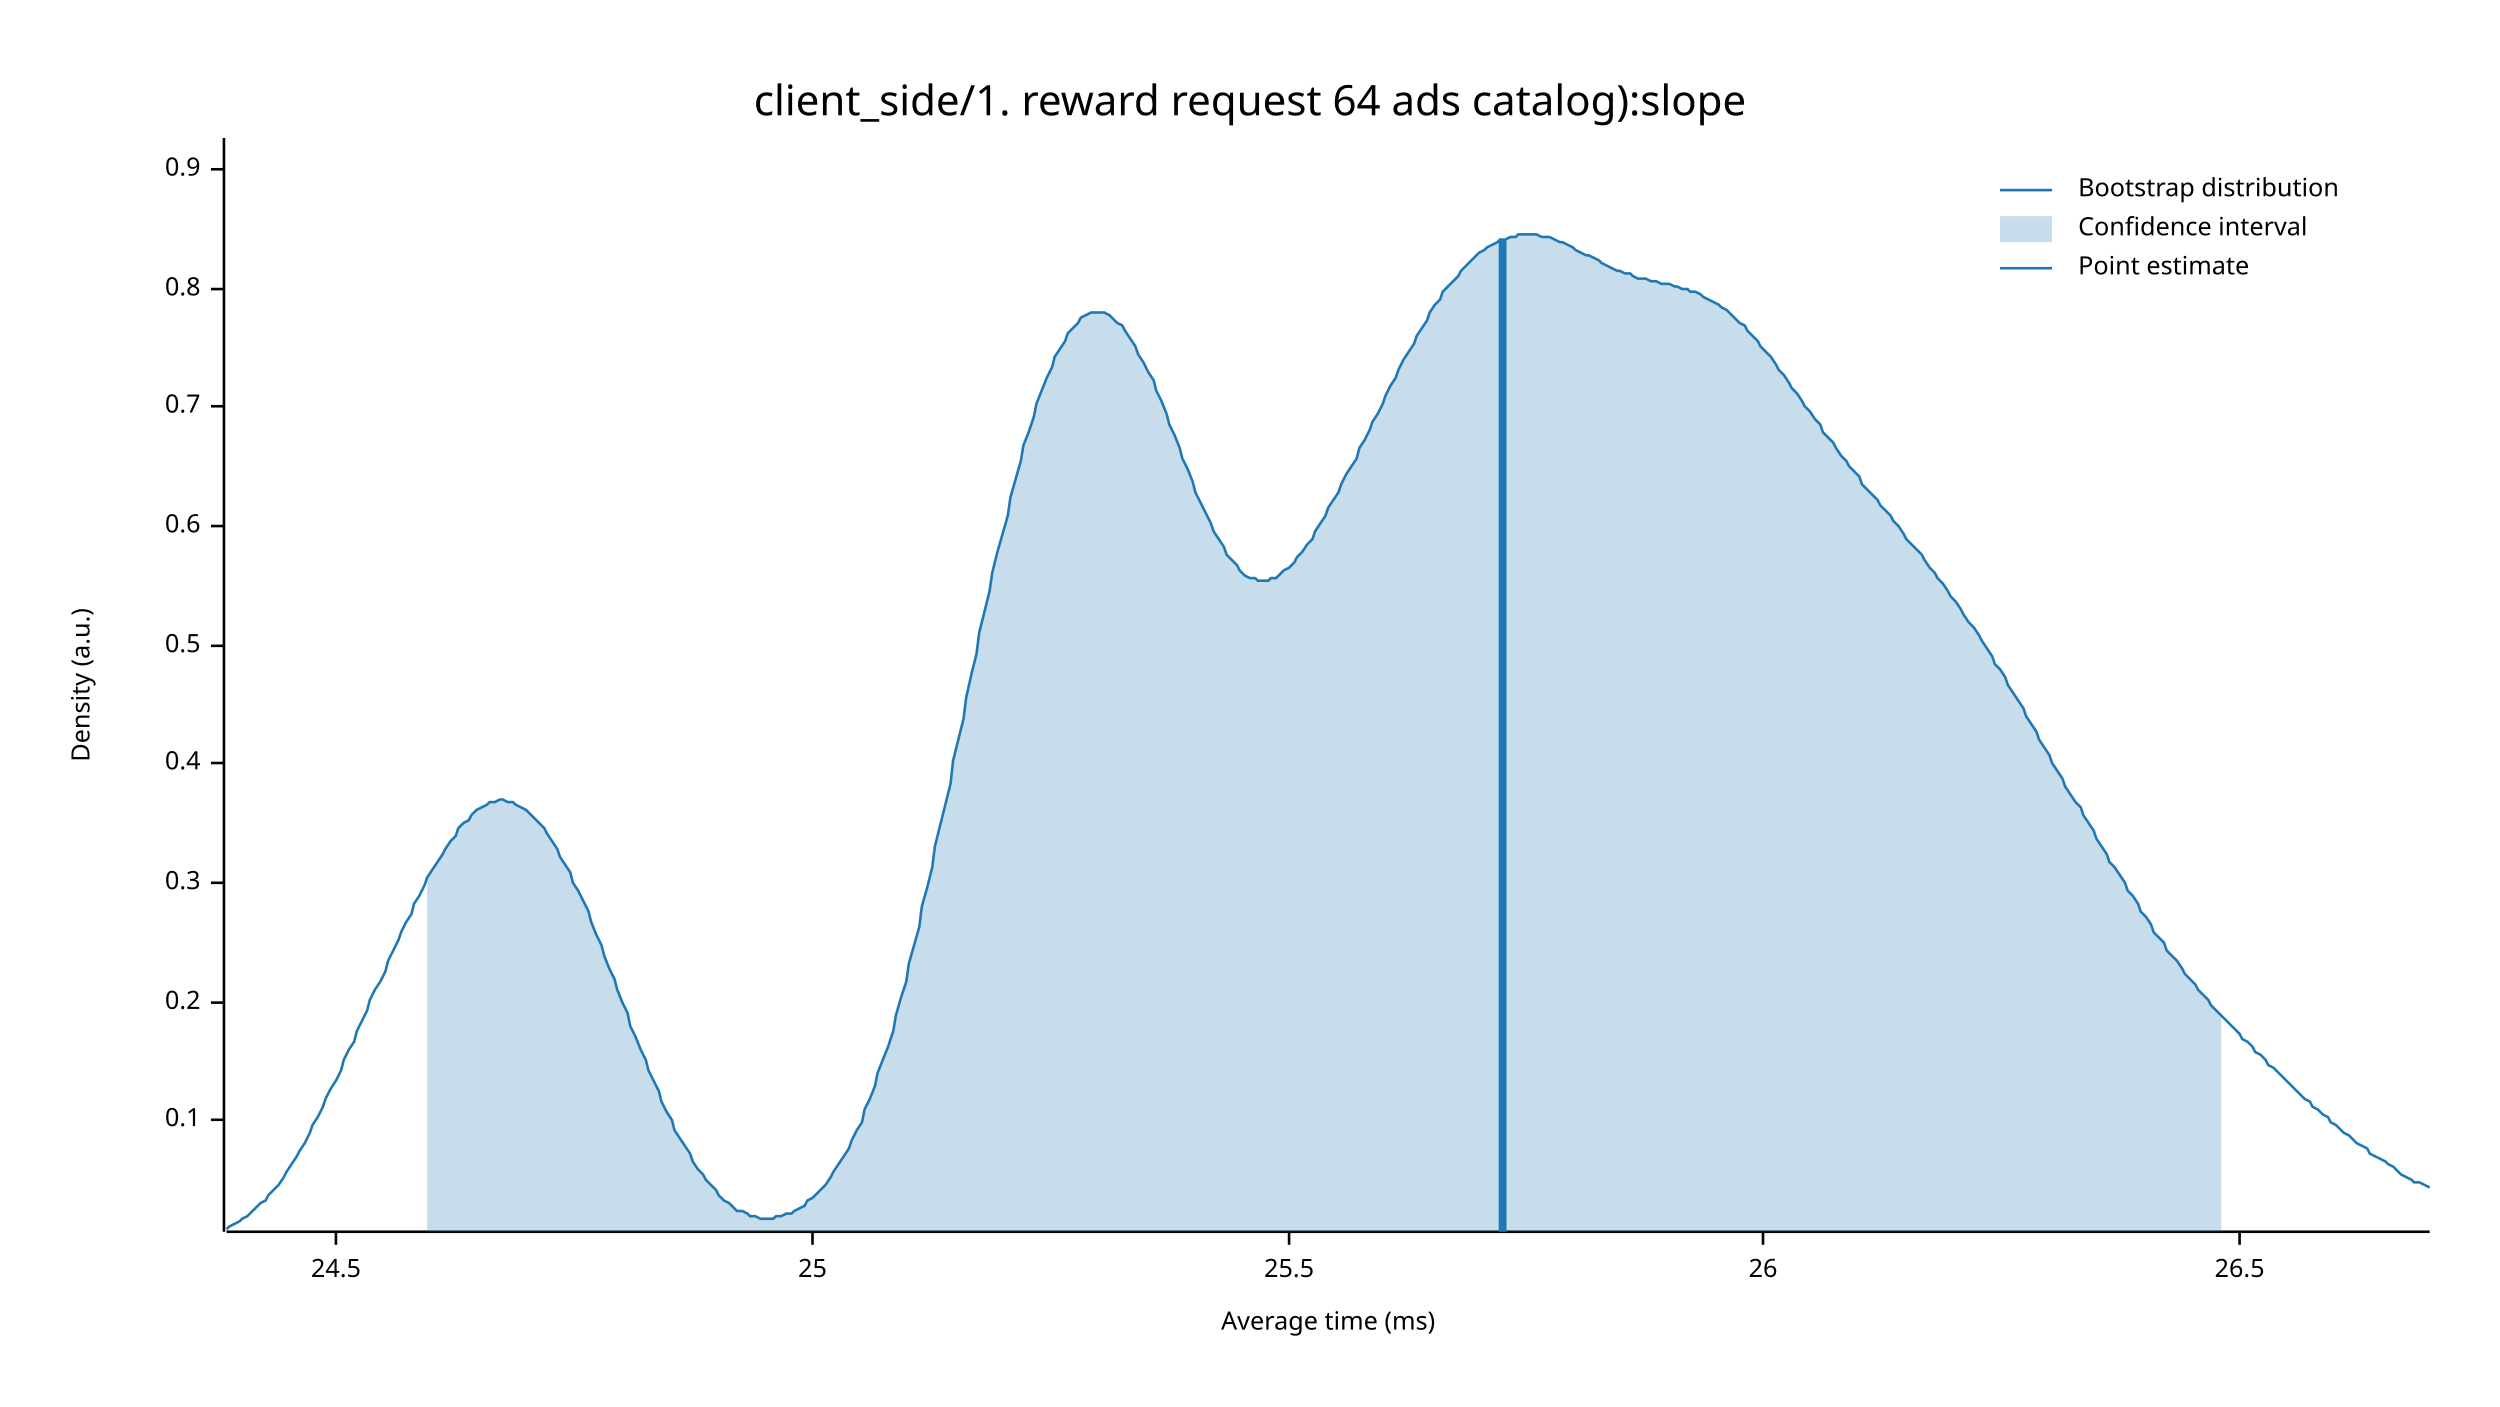
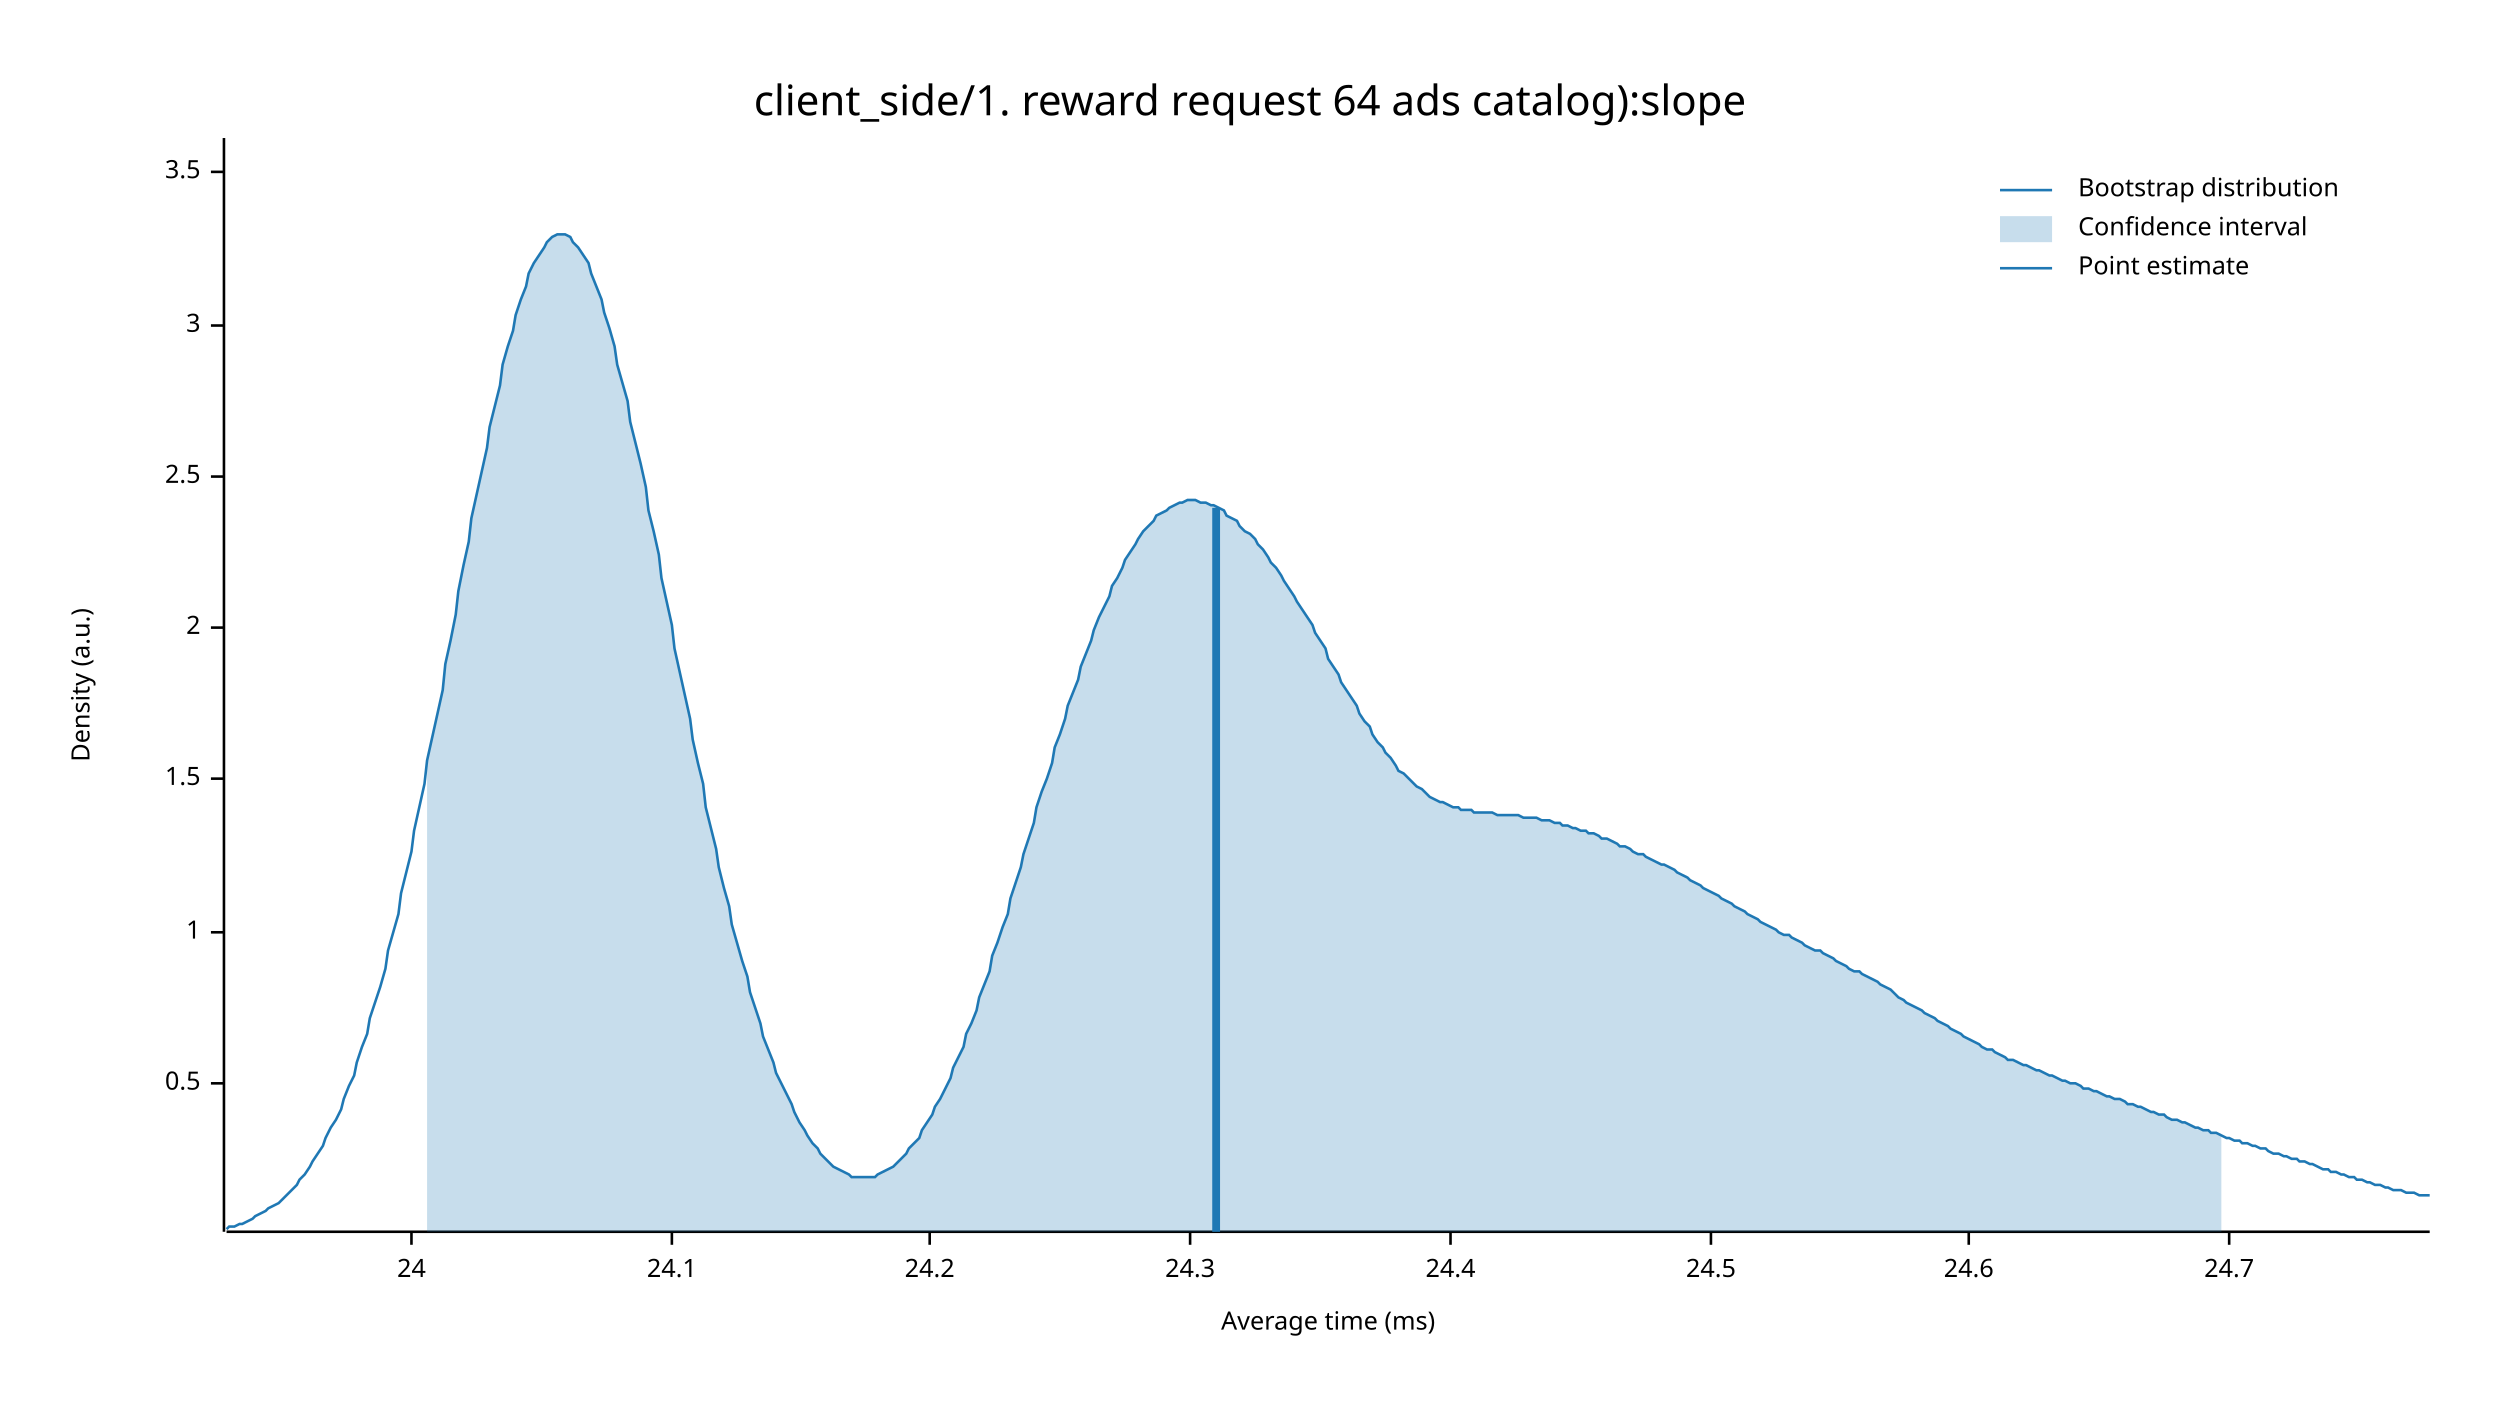
<svg xmlns="http://www.w3.org/2000/svg" width="960" height="540" viewBox="0 0 960 540">
  <text x="480" y="32" dy="0.76em" text-anchor="middle" font-family="sans-serif" font-size="16.129" opacity="1" fill="#000000">
client_side/1. reward request 64 ads catalog):slope
</text>
  <text x="27" y="263" dy="0.76em" text-anchor="middle" font-family="sans-serif" font-size="9.677" opacity="1" fill="#000000" transform="rotate(270, 27, 263)">
Density (a.u.)
</text>
  <text x="510" y="513" dy="-0.5ex" text-anchor="middle" font-family="sans-serif" font-size="9.677" opacity="1" fill="#000000">
Average time (ms)
</text>
  <polyline fill="none" opacity="1" stroke="#000000" stroke-width="1" points="86,53 86,473 " />
-   <text x="77" y="430" dy="0.5ex" text-anchor="end" font-family="sans-serif" font-size="9.677" opacity="1" fill="#000000">
- 0.1
- </text>
-   <polyline fill="none" opacity="1" stroke="#000000" stroke-width="1" points="81,430 86,430 " />
-   <text x="77" y="385" dy="0.5ex" text-anchor="end" font-family="sans-serif" font-size="9.677" opacity="1" fill="#000000">
- 0.2
- </text>
-   <polyline fill="none" opacity="1" stroke="#000000" stroke-width="1" points="81,385 86,385 " />
-   <text x="77" y="339" dy="0.5ex" text-anchor="end" font-family="sans-serif" font-size="9.677" opacity="1" fill="#000000">
- 0.3
- </text>
-   <polyline fill="none" opacity="1" stroke="#000000" stroke-width="1" points="81,339 86,339 " />
-   <text x="77" y="293" dy="0.5ex" text-anchor="end" font-family="sans-serif" font-size="9.677" opacity="1" fill="#000000">
- 0.4
- </text>
-   <polyline fill="none" opacity="1" stroke="#000000" stroke-width="1" points="81,293 86,293 " />
-   <text x="77" y="248" dy="0.5ex" text-anchor="end" font-family="sans-serif" font-size="9.677" opacity="1" fill="#000000">
+   <text x="77" y="416" dy="0.5ex" text-anchor="end" font-family="sans-serif" font-size="9.677" opacity="1" fill="#000000">
0.5
</text>
-   <polyline fill="none" opacity="1" stroke="#000000" stroke-width="1" points="81,248 86,248 " />
-   <text x="77" y="202" dy="0.5ex" text-anchor="end" font-family="sans-serif" font-size="9.677" opacity="1" fill="#000000">
- 0.6
+   <polyline fill="none" opacity="1" stroke="#000000" stroke-width="1" points="81,416 86,416 " />
+   <text x="77" y="358" dy="0.5ex" text-anchor="end" font-family="sans-serif" font-size="9.677" opacity="1" fill="#000000">
+ 1
</text>
-   <polyline fill="none" opacity="1" stroke="#000000" stroke-width="1" points="81,202 86,202 " />
-   <text x="77" y="156" dy="0.5ex" text-anchor="end" font-family="sans-serif" font-size="9.677" opacity="1" fill="#000000">
- 0.7
+   <polyline fill="none" opacity="1" stroke="#000000" stroke-width="1" points="81,358 86,358 " />
+   <text x="77" y="299" dy="0.5ex" text-anchor="end" font-family="sans-serif" font-size="9.677" opacity="1" fill="#000000">
+ 1.5
</text>
-   <polyline fill="none" opacity="1" stroke="#000000" stroke-width="1" points="81,156 86,156 " />
-   <text x="77" y="111" dy="0.5ex" text-anchor="end" font-family="sans-serif" font-size="9.677" opacity="1" fill="#000000">
- 0.8
+   <polyline fill="none" opacity="1" stroke="#000000" stroke-width="1" points="81,299 86,299 " />
+   <text x="77" y="241" dy="0.5ex" text-anchor="end" font-family="sans-serif" font-size="9.677" opacity="1" fill="#000000">
+ 2
</text>
-   <polyline fill="none" opacity="1" stroke="#000000" stroke-width="1" points="81,111 86,111 " />
-   <text x="77" y="65" dy="0.5ex" text-anchor="end" font-family="sans-serif" font-size="9.677" opacity="1" fill="#000000">
- 0.9
+   <polyline fill="none" opacity="1" stroke="#000000" stroke-width="1" points="81,241 86,241 " />
+   <text x="77" y="183" dy="0.5ex" text-anchor="end" font-family="sans-serif" font-size="9.677" opacity="1" fill="#000000">
+ 2.5
</text>
-   <polyline fill="none" opacity="1" stroke="#000000" stroke-width="1" points="81,65 86,65 " />
+   <polyline fill="none" opacity="1" stroke="#000000" stroke-width="1" points="81,183 86,183 " />
+   <text x="77" y="125" dy="0.5ex" text-anchor="end" font-family="sans-serif" font-size="9.677" opacity="1" fill="#000000">
+ 3
+ </text>
+   <polyline fill="none" opacity="1" stroke="#000000" stroke-width="1" points="81,125 86,125 " />
+   <text x="77" y="66" dy="0.5ex" text-anchor="end" font-family="sans-serif" font-size="9.677" opacity="1" fill="#000000">
+ 3.5
+ </text>
+   <polyline fill="none" opacity="1" stroke="#000000" stroke-width="1" points="81,66 86,66 " />
  <polyline fill="none" opacity="1" stroke="#000000" stroke-width="1" points="87,473 933,473 " />
-   <text x="129" y="483" dy="0.76em" text-anchor="middle" font-family="sans-serif" font-size="9.677" opacity="1" fill="#000000">
+   <text x="158" y="483" dy="0.76em" text-anchor="middle" font-family="sans-serif" font-size="9.677" opacity="1" fill="#000000">
+ 24
+ </text>
+   <polyline fill="none" opacity="1" stroke="#000000" stroke-width="1" points="158,473 158,478 " />
+   <text x="258" y="483" dy="0.76em" text-anchor="middle" font-family="sans-serif" font-size="9.677" opacity="1" fill="#000000">
+ 24.1
+ </text>
+   <polyline fill="none" opacity="1" stroke="#000000" stroke-width="1" points="258,473 258,478 " />
+   <text x="357" y="483" dy="0.76em" text-anchor="middle" font-family="sans-serif" font-size="9.677" opacity="1" fill="#000000">
+ 24.2
+ </text>
+   <polyline fill="none" opacity="1" stroke="#000000" stroke-width="1" points="357,473 357,478 " />
+   <text x="457" y="483" dy="0.76em" text-anchor="middle" font-family="sans-serif" font-size="9.677" opacity="1" fill="#000000">
+ 24.3
+ </text>
+   <polyline fill="none" opacity="1" stroke="#000000" stroke-width="1" points="457,473 457,478 " />
+   <text x="557" y="483" dy="0.76em" text-anchor="middle" font-family="sans-serif" font-size="9.677" opacity="1" fill="#000000">
+ 24.4
+ </text>
+   <polyline fill="none" opacity="1" stroke="#000000" stroke-width="1" points="557,473 557,478 " />
+   <text x="657" y="483" dy="0.76em" text-anchor="middle" font-family="sans-serif" font-size="9.677" opacity="1" fill="#000000">
24.5
</text>
-   <polyline fill="none" opacity="1" stroke="#000000" stroke-width="1" points="129,473 129,478 " />
-   <text x="312" y="483" dy="0.76em" text-anchor="middle" font-family="sans-serif" font-size="9.677" opacity="1" fill="#000000">
- 25
+   <polyline fill="none" opacity="1" stroke="#000000" stroke-width="1" points="657,473 657,478 " />
+   <text x="756" y="483" dy="0.76em" text-anchor="middle" font-family="sans-serif" font-size="9.677" opacity="1" fill="#000000">
+ 24.6
</text>
-   <polyline fill="none" opacity="1" stroke="#000000" stroke-width="1" points="312,473 312,478 " />
-   <text x="495" y="483" dy="0.76em" text-anchor="middle" font-family="sans-serif" font-size="9.677" opacity="1" fill="#000000">
- 25.5
+   <polyline fill="none" opacity="1" stroke="#000000" stroke-width="1" points="756,473 756,478 " />
+   <text x="856" y="483" dy="0.76em" text-anchor="middle" font-family="sans-serif" font-size="9.677" opacity="1" fill="#000000">
+ 24.7
</text>
-   <polyline fill="none" opacity="1" stroke="#000000" stroke-width="1" points="495,473 495,478 " />
-   <text x="677" y="483" dy="0.76em" text-anchor="middle" font-family="sans-serif" font-size="9.677" opacity="1" fill="#000000">
- 26
- </text>
-   <polyline fill="none" opacity="1" stroke="#000000" stroke-width="1" points="677,473 677,478 " />
-   <text x="860" y="483" dy="0.76em" text-anchor="middle" font-family="sans-serif" font-size="9.677" opacity="1" fill="#000000">
- 26.5
- </text>
-   <polyline fill="none" opacity="1" stroke="#000000" stroke-width="1" points="860,473 860,478 " />
-   <polyline fill="none" opacity="1" stroke="#1F78B4" stroke-width="1" points="87,472 88,471 90,470 92,469 93,468 95,467 97,465 98,464 100,462 102,461 103,459 105,457 107,455 109,452 110,450 112,447 114,444 115,442 117,439 119,435 120,432 122,429 124,425 125,422 127,418 129,415 131,411 132,407 134,403 136,400 137,396 139,392 141,388 142,384 144,380 146,377 148,373 149,369 151,365 153,361 154,358 156,354 158,351 159,347 161,344 163,340 164,337 166,334 168,331 170,328 171,326 173,323 175,321 176,318 178,316 180,315 181,313 183,311 185,310 187,309 188,308 190,308 192,307 193,307 195,308 197,308 198,309 200,310 202,311 203,312 205,314 207,316 209,318 210,320 212,323 214,326 215,329 217,332 219,335 220,339 222,342 224,346 226,350 227,354 229,359 231,363 232,367 234,372 236,376 237,380 239,385 241,389 242,394 244,398 246,403 248,407 249,411 251,415 253,419 254,423 256,427 258,430 259,434 261,437 263,440 265,443 266,446 268,449 270,451 271,453 273,455 275,457 276,459 278,461 280,462 281,463 283,465 285,465 287,466 288,467 290,467 292,468 293,468 295,468 297,468 298,467 300,467 302,466 304,466 305,465 307,464 309,463 310,461 312,460 314,458 315,457 317,455 319,452 320,450 322,447 324,444 326,441 327,438 329,434 331,431 332,426 334,422 336,417 337,412 339,407 341,402 343,396 344,390 346,383 348,377 349,370 351,363 353,356 354,348 356,341 358,333 359,325 361,317 363,309 365,301 366,292 368,284 370,276 371,268 373,259 375,251 376,243 378,235 380,227 381,220 383,212 385,205 387,198 388,191 390,184 392,177 393,171 395,166 397,160 398,155 400,150 402,145 404,141 405,137 407,134 409,131 410,128 412,126 414,124 415,122 417,121 419,120 420,120 422,120 424,120 426,121 427,122 429,124 431,125 432,127 434,130 436,133 437,136 439,139 441,143 443,146 444,150 446,154 448,159 449,163 451,167 453,172 454,176 456,180 458,185 459,189 461,193 463,197 465,201 466,204 468,207 470,210 471,213 473,215 475,217 476,219 478,221 480,222 482,222 483,223 485,223 487,223 488,222 490,222 492,220 493,219 495,218 497,216 498,214 500,212 502,209 504,207 505,204 507,201 509,198 510,195 512,192 514,189 515,186 517,182 519,179 521,176 522,172 524,169 526,165 527,162 529,159 531,155 532,152 534,148 536,145 537,142 539,138 541,135 543,132 544,129 546,126 548,123 549,120 551,117 553,115 554,112 556,110 558,108 560,106 561,104 563,102 565,100 566,99 568,97 570,96 571,95 573,94 575,93 576,92 578,92 580,91 582,91 583,90 585,90 587,90 588,90 590,90 592,91 593,91 595,91 597,92 599,93 600,93 602,94 604,95 605,96 607,97 609,98 610,98 612,99 614,100 615,101 617,102 619,103 621,104 622,104 624,105 626,105 627,106 629,107 631,107 632,107 634,108 636,108 638,109 639,109 641,109 643,110 644,110 646,111 648,111 649,112 651,112 653,113 654,114 656,115 658,116 660,117 661,118 663,119 665,121 666,122 668,124 670,125 671,127 673,129 675,131 676,133 678,135 680,137 682,140 683,142 685,144 687,147 688,149 690,151 692,154 693,156 695,158 697,161 699,163 700,166 702,168 704,170 705,172 707,175 709,177 710,179 712,181 714,183 715,186 717,188 719,190 721,192 722,194 724,196 726,198 727,200 729,202 731,205 732,207 734,209 736,211 738,213 739,215 741,218 743,220 744,222 746,224 748,227 749,229 751,231 753,234 754,236 756,239 758,241 760,244 761,246 763,249 765,252 766,255 768,257 770,260 771,263 773,266 775,269 777,272 778,275 780,278 782,281 783,284 785,287 787,290 788,293 790,296 792,299 793,302 795,305 797,308 799,310 800,313 802,316 804,319 805,322 807,325 809,328 810,331 812,333 814,336 816,339 817,342 819,344 821,347 822,350 824,352 826,355 827,358 829,360 831,362 832,365 834,367 836,369 838,372 839,374 841,376 843,378 844,380 846,382 848,384 849,386 851,388 853,390 855,392 856,393 858,395 860,397 861,399 863,400 865,402 866,404 868,405 870,407 871,409 873,410 875,412 877,414 878,415 880,417 882,419 883,420 885,422 887,423 888,425 890,426 892,428 894,429 895,431 897,432 899,434 900,435 902,436 904,438 905,439 907,440 909,441 910,443 912,444 914,445 916,446 917,447 919,448 921,450 922,451 924,452 926,453 927,454 929,454 931,455 933,456 " />
-   <polygon opacity="0.25" fill="#1F78B4" points="164,337 166,334 168,331 170,328 171,326 173,323 175,321 176,318 178,316 180,315 181,313 183,311 185,310 187,309 188,308 190,308 192,307 193,307 195,308 197,308 198,309 200,310 202,311 203,312 205,314 207,316 209,318 210,320 212,323 214,326 215,329 217,332 219,335 220,339 222,342 224,346 226,350 227,354 229,359 231,363 232,367 234,372 236,376 237,380 239,385 241,389 242,394 244,398 246,403 248,407 249,411 251,415 253,419 254,423 256,427 258,430 259,434 261,437 263,440 265,443 266,446 268,449 270,451 271,453 273,455 275,457 276,459 278,461 280,462 281,463 283,465 285,465 287,466 288,467 290,467 292,468 293,468 295,468 297,468 298,467 300,467 302,466 304,466 305,465 307,464 309,463 310,461 312,460 314,458 315,457 317,455 319,452 320,450 322,447 324,444 326,441 327,438 329,434 331,431 332,426 334,422 336,417 337,412 339,407 341,402 343,396 344,390 346,383 348,377 349,370 351,363 353,356 354,348 356,341 358,333 359,325 361,317 363,309 365,301 366,292 368,284 370,276 371,268 373,259 375,251 376,243 378,235 380,227 381,220 383,212 385,205 387,198 388,191 390,184 392,177 393,171 395,166 397,160 398,155 400,150 402,145 404,141 405,137 407,134 409,131 410,128 412,126 414,124 415,122 417,121 419,120 420,120 422,120 424,120 426,121 427,122 429,124 431,125 432,127 434,130 436,133 437,136 439,139 441,143 443,146 444,150 446,154 448,159 449,163 451,167 453,172 454,176 456,180 458,185 459,189 461,193 463,197 465,201 466,204 468,207 470,210 471,213 473,215 475,217 476,219 478,221 480,222 482,222 483,223 485,223 487,223 488,222 490,222 492,220 493,219 495,218 497,216 498,214 500,212 502,209 504,207 505,204 507,201 509,198 510,195 512,192 514,189 515,186 517,182 519,179 521,176 522,172 524,169 526,165 527,162 529,159 531,155 532,152 534,148 536,145 537,142 539,138 541,135 543,132 544,129 546,126 548,123 549,120 551,117 553,115 554,112 556,110 558,108 560,106 561,104 563,102 565,100 566,99 568,97 570,96 571,95 573,94 575,93 576,92 578,92 580,91 582,91 583,90 585,90 587,90 588,90 590,90 592,91 593,91 595,91 597,92 599,93 600,93 602,94 604,95 605,96 607,97 609,98 610,98 612,99 614,100 615,101 617,102 619,103 621,104 622,104 624,105 626,105 627,106 629,107 631,107 632,107 634,108 636,108 638,109 639,109 641,109 643,110 644,110 646,111 648,111 649,112 651,112 653,113 654,114 656,115 658,116 660,117 661,118 663,119 665,121 666,122 668,124 670,125 671,127 673,129 675,131 676,133 678,135 680,137 682,140 683,142 685,144 687,147 688,149 690,151 692,154 693,156 695,158 697,161 699,163 700,166 702,168 704,170 705,172 707,175 709,177 710,179 712,181 714,183 715,186 717,188 719,190 721,192 722,194 724,196 726,198 727,200 729,202 731,205 732,207 734,209 736,211 738,213 739,215 741,218 743,220 744,222 746,224 748,227 749,229 751,231 753,234 754,236 756,239 758,241 760,244 761,246 763,249 765,252 766,255 768,257 770,260 771,263 773,266 775,269 777,272 778,275 780,278 782,281 783,284 785,287 787,290 788,293 790,296 792,299 793,302 795,305 797,308 799,310 800,313 802,316 804,319 805,322 807,325 809,328 810,331 812,333 814,336 816,339 817,342 819,344 821,347 822,350 824,352 826,355 827,358 829,360 831,362 832,365 834,367 836,369 838,372 839,374 841,376 843,378 844,380 846,382 848,384 849,386 851,388 853,390 853,473 164,473 " />
-   <polyline fill="none" opacity="1" stroke="#1F78B4" stroke-width="3" points="577,473 577,92 " />
+   <polyline fill="none" opacity="1" stroke="#000000" stroke-width="1" points="856,473 856,478 " />
+   <polyline fill="none" opacity="1" stroke="#1F78B4" stroke-width="1" points="87,472 88,471 90,471 92,470 93,470 95,469 97,468 98,467 100,466 102,465 103,464 105,463 107,462 109,460 110,459 112,457 114,455 115,453 117,451 119,448 120,446 122,443 124,440 125,437 127,433 129,430 131,426 132,422 134,417 136,413 137,408 139,402 141,397 142,391 144,385 146,379 148,372 149,365 151,358 153,351 154,343 156,335 158,327 159,319 161,310 163,301 164,292 166,283 168,274 170,265 171,255 173,246 175,236 176,227 178,217 180,208 181,199 183,190 185,181 187,172 188,164 190,156 192,148 193,140 195,133 197,127 198,121 200,115 202,110 203,105 205,101 207,98 209,95 210,93 212,91 214,90 215,90 217,90 219,91 220,93 222,95 224,98 226,101 227,105 229,110 231,115 232,120 234,126 236,133 237,140 239,147 241,154 242,162 244,170 246,178 248,187 249,196 251,204 253,213 254,222 256,231 258,240 259,249 261,258 263,267 265,276 266,284 268,293 270,301 271,310 273,318 275,326 276,333 278,341 280,348 281,355 283,362 285,369 287,375 288,381 290,387 292,393 293,398 295,403 297,408 298,412 300,416 302,420 304,424 305,427 307,431 309,434 310,436 312,439 314,441 315,443 317,445 319,447 320,448 322,449 324,450 326,451 327,452 329,452 331,452 332,452 334,452 336,452 337,451 339,450 341,449 343,448 344,447 346,445 348,443 349,441 351,439 353,437 354,434 356,431 358,428 359,425 361,422 363,418 365,414 366,410 368,406 370,402 371,397 373,393 375,388 376,383 378,378 380,373 381,367 383,362 385,356 387,351 388,345 390,339 392,333 393,328 395,322 397,316 398,310 400,304 402,299 404,293 405,287 407,282 409,276 410,271 412,266 414,261 415,256 417,251 419,246 420,242 422,237 424,233 426,229 427,225 429,222 431,218 432,215 434,212 436,209 437,207 439,204 441,202 443,200 444,198 446,197 448,196 449,195 451,194 453,193 454,193 456,192 458,192 459,192 461,193 463,193 465,194 466,194 468,195 470,196 471,198 473,199 475,200 476,202 478,204 480,205 482,207 483,209 485,211 487,214 488,216 490,218 492,221 493,223 495,226 497,229 498,231 500,234 502,237 504,240 505,243 507,246 509,249 510,253 512,256 514,259 515,262 517,265 519,268 521,271 522,274 524,277 526,279 527,282 529,285 531,287 532,289 534,291 536,294 537,296 539,297 541,299 543,301 544,302 546,303 548,305 549,306 551,307 553,308 554,308 556,309 558,310 560,310 561,311 563,311 565,311 566,312 568,312 570,312 571,312 573,312 575,313 576,313 578,313 580,313 582,313 583,313 585,314 587,314 588,314 590,314 592,315 593,315 595,315 597,316 599,316 600,317 602,317 604,318 605,318 607,319 609,319 610,320 612,320 614,321 615,322 617,322 619,323 621,324 622,325 624,325 626,326 627,327 629,328 631,328 632,329 634,330 636,331 638,332 639,332 641,333 643,334 644,335 646,336 648,337 649,338 651,339 653,340 654,341 656,342 658,343 660,344 661,345 663,346 665,347 666,348 668,349 670,350 671,351 673,352 675,353 676,354 678,355 680,356 682,357 683,358 685,359 687,359 688,360 690,361 692,362 693,363 695,364 697,365 699,365 700,366 702,367 704,368 705,369 707,370 709,371 710,372 712,373 714,373 715,374 717,375 719,376 721,377 722,378 724,379 726,380 727,381 729,383 731,384 732,385 734,386 736,387 738,388 739,389 741,390 743,391 744,392 746,393 748,394 749,395 751,396 753,397 754,398 756,399 758,400 760,401 761,402 763,403 765,403 766,404 768,405 770,406 771,407 773,407 775,408 777,409 778,409 780,410 782,411 783,411 785,412 787,413 788,413 790,414 792,415 793,415 795,416 797,416 799,417 800,418 802,418 804,419 805,419 807,420 809,421 810,421 812,422 814,422 816,423 817,424 819,424 821,425 822,425 824,426 826,427 827,427 829,428 831,428 832,429 834,430 836,430 838,431 839,431 841,432 843,433 844,433 846,434 848,434 849,435 851,435 853,436 855,437 856,437 858,438 860,438 861,439 863,439 865,440 866,440 868,441 870,441 871,442 873,443 875,443 877,444 878,444 880,445 882,445 883,446 885,446 887,447 888,447 890,448 892,449 894,449 895,450 897,450 899,451 900,451 902,452 904,452 905,453 907,453 909,454 910,454 912,455 914,455 916,456 917,456 919,457 921,457 922,457 924,458 926,458 927,458 929,459 931,459 933,459 " />
+   <polygon opacity="0.25" fill="#1F78B4" points="164,292 166,283 168,274 170,265 171,255 173,246 175,236 176,227 178,217 180,208 181,199 183,190 185,181 187,172 188,164 190,156 192,148 193,140 195,133 197,127 198,121 200,115 202,110 203,105 205,101 207,98 209,95 210,93 212,91 214,90 215,90 217,90 219,91 220,93 222,95 224,98 226,101 227,105 229,110 231,115 232,120 234,126 236,133 237,140 239,147 241,154 242,162 244,170 246,178 248,187 249,196 251,204 253,213 254,222 256,231 258,240 259,249 261,258 263,267 265,276 266,284 268,293 270,301 271,310 273,318 275,326 276,333 278,341 280,348 281,355 283,362 285,369 287,375 288,381 290,387 292,393 293,398 295,403 297,408 298,412 300,416 302,420 304,424 305,427 307,431 309,434 310,436 312,439 314,441 315,443 317,445 319,447 320,448 322,449 324,450 326,451 327,452 329,452 331,452 332,452 334,452 336,452 337,451 339,450 341,449 343,448 344,447 346,445 348,443 349,441 351,439 353,437 354,434 356,431 358,428 359,425 361,422 363,418 365,414 366,410 368,406 370,402 371,397 373,393 375,388 376,383 378,378 380,373 381,367 383,362 385,356 387,351 388,345 390,339 392,333 393,328 395,322 397,316 398,310 400,304 402,299 404,293 405,287 407,282 409,276 410,271 412,266 414,261 415,256 417,251 419,246 420,242 422,237 424,233 426,229 427,225 429,222 431,218 432,215 434,212 436,209 437,207 439,204 441,202 443,200 444,198 446,197 448,196 449,195 451,194 453,193 454,193 456,192 458,192 459,192 461,193 463,193 465,194 466,194 468,195 470,196 471,198 473,199 475,200 476,202 478,204 480,205 482,207 483,209 485,211 487,214 488,216 490,218 492,221 493,223 495,226 497,229 498,231 500,234 502,237 504,240 505,243 507,246 509,249 510,253 512,256 514,259 515,262 517,265 519,268 521,271 522,274 524,277 526,279 527,282 529,285 531,287 532,289 534,291 536,294 537,296 539,297 541,299 543,301 544,302 546,303 548,305 549,306 551,307 553,308 554,308 556,309 558,310 560,310 561,311 563,311 565,311 566,312 568,312 570,312 571,312 573,312 575,313 576,313 578,313 580,313 582,313 583,313 585,314 587,314 588,314 590,314 592,315 593,315 595,315 597,316 599,316 600,317 602,317 604,318 605,318 607,319 609,319 610,320 612,320 614,321 615,322 617,322 619,323 621,324 622,325 624,325 626,326 627,327 629,328 631,328 632,329 634,330 636,331 638,332 639,332 641,333 643,334 644,335 646,336 648,337 649,338 651,339 653,340 654,341 656,342 658,343 660,344 661,345 663,346 665,347 666,348 668,349 670,350 671,351 673,352 675,353 676,354 678,355 680,356 682,357 683,358 685,359 687,359 688,360 690,361 692,362 693,363 695,364 697,365 699,365 700,366 702,367 704,368 705,369 707,370 709,371 710,372 712,373 714,373 715,374 717,375 719,376 721,377 722,378 724,379 726,380 727,381 729,383 731,384 732,385 734,386 736,387 738,388 739,389 741,390 743,391 744,392 746,393 748,394 749,395 751,396 753,397 754,398 756,399 758,400 760,401 761,402 763,403 765,403 766,404 768,405 770,406 771,407 773,407 775,408 777,409 778,409 780,410 782,411 783,411 785,412 787,413 788,413 790,414 792,415 793,415 795,416 797,416 799,417 800,418 802,418 804,419 805,419 807,420 809,421 810,421 812,422 814,422 816,423 817,424 819,424 821,425 822,425 824,426 826,427 827,427 829,428 831,428 832,429 834,430 836,430 838,431 839,431 841,432 843,433 844,433 846,434 848,434 849,435 851,435 853,436 853,473 164,473 " />
+   <polyline fill="none" opacity="1" stroke="#1F78B4" stroke-width="3" points="467,473 467,195 " />
  <text x="798" y="68" dy="0.76em" text-anchor="start" font-family="sans-serif" font-size="9.677" opacity="1" fill="#000000">
Bootstrap distribution
</text>
  <text x="798" y="83" dy="0.76em" text-anchor="start" font-family="sans-serif" font-size="9.677" opacity="1" fill="#000000">
Confidence interval
</text>
  <text x="798" y="98" dy="0.76em" text-anchor="start" font-family="sans-serif" font-size="9.677" opacity="1" fill="#000000">
Point estimate
</text>
  <polyline fill="none" opacity="1" stroke="#1F78B4" stroke-width="1" points="768,73 788,73 " />
  <rect x="768" y="83" width="20" height="10" opacity="0.25" fill="#1F78B4" stroke="none" />
  <polyline fill="none" opacity="1" stroke="#1F78B4" stroke-width="1" points="768,103 788,103 " />
</svg>
